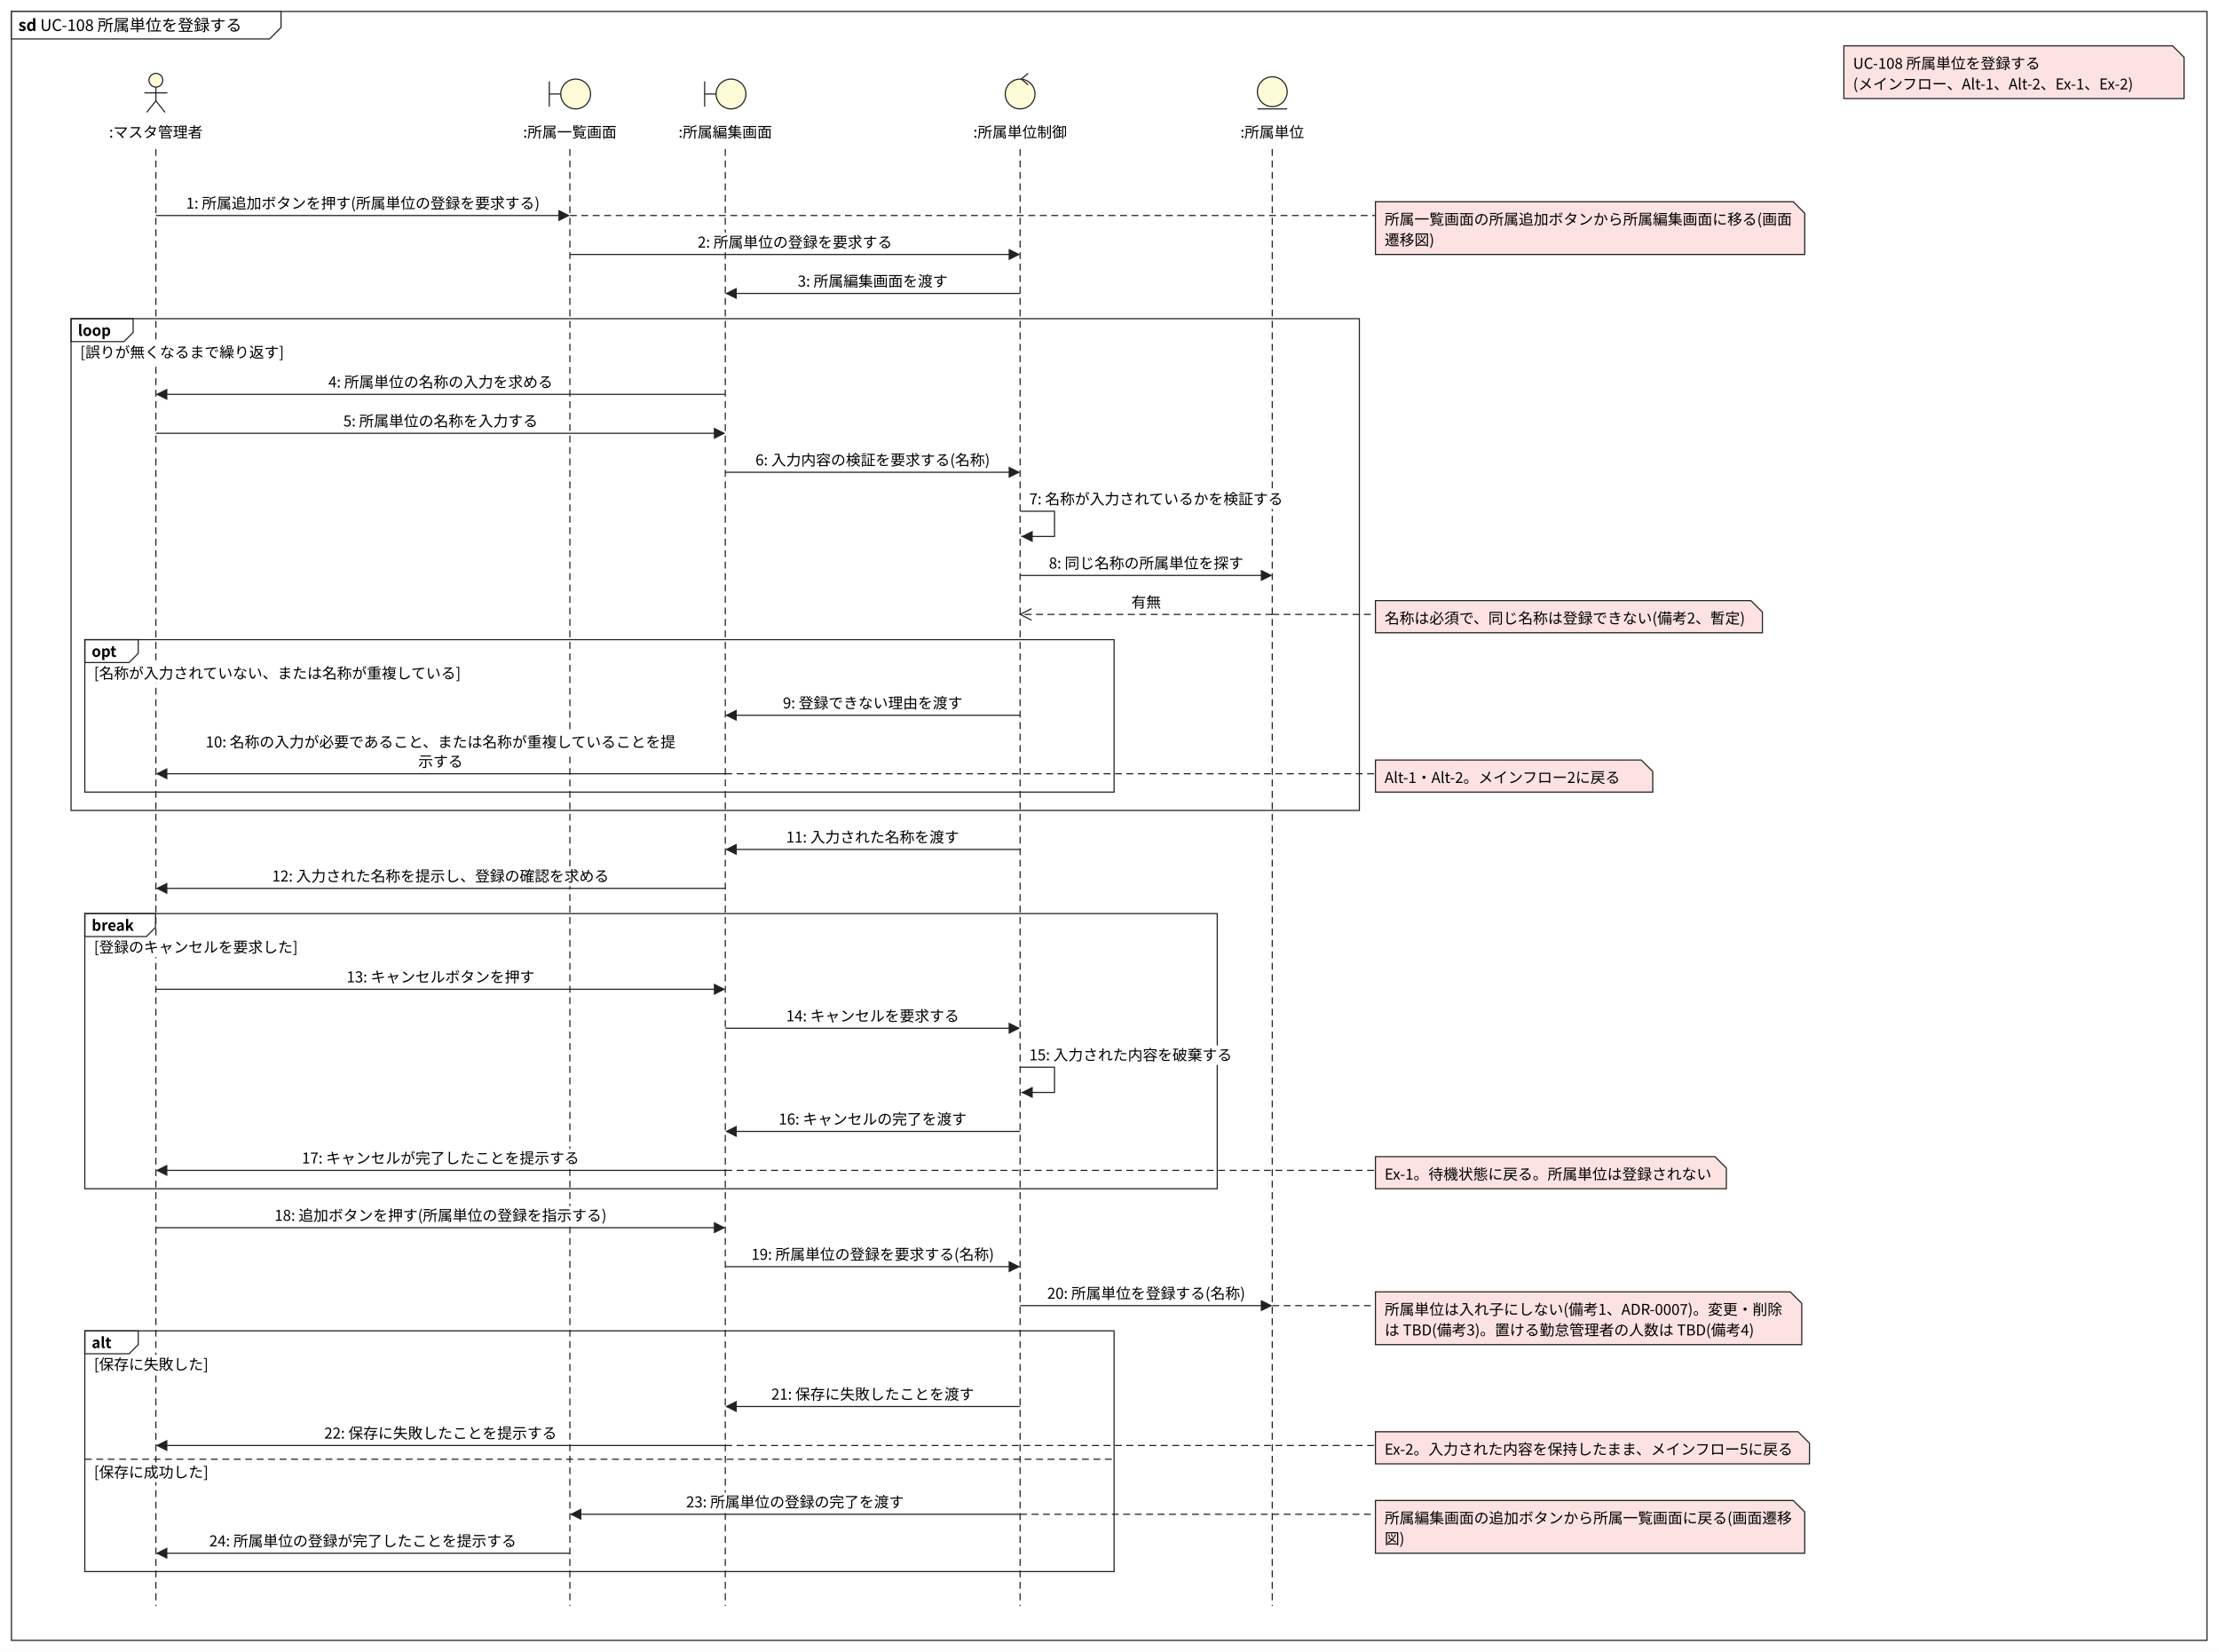
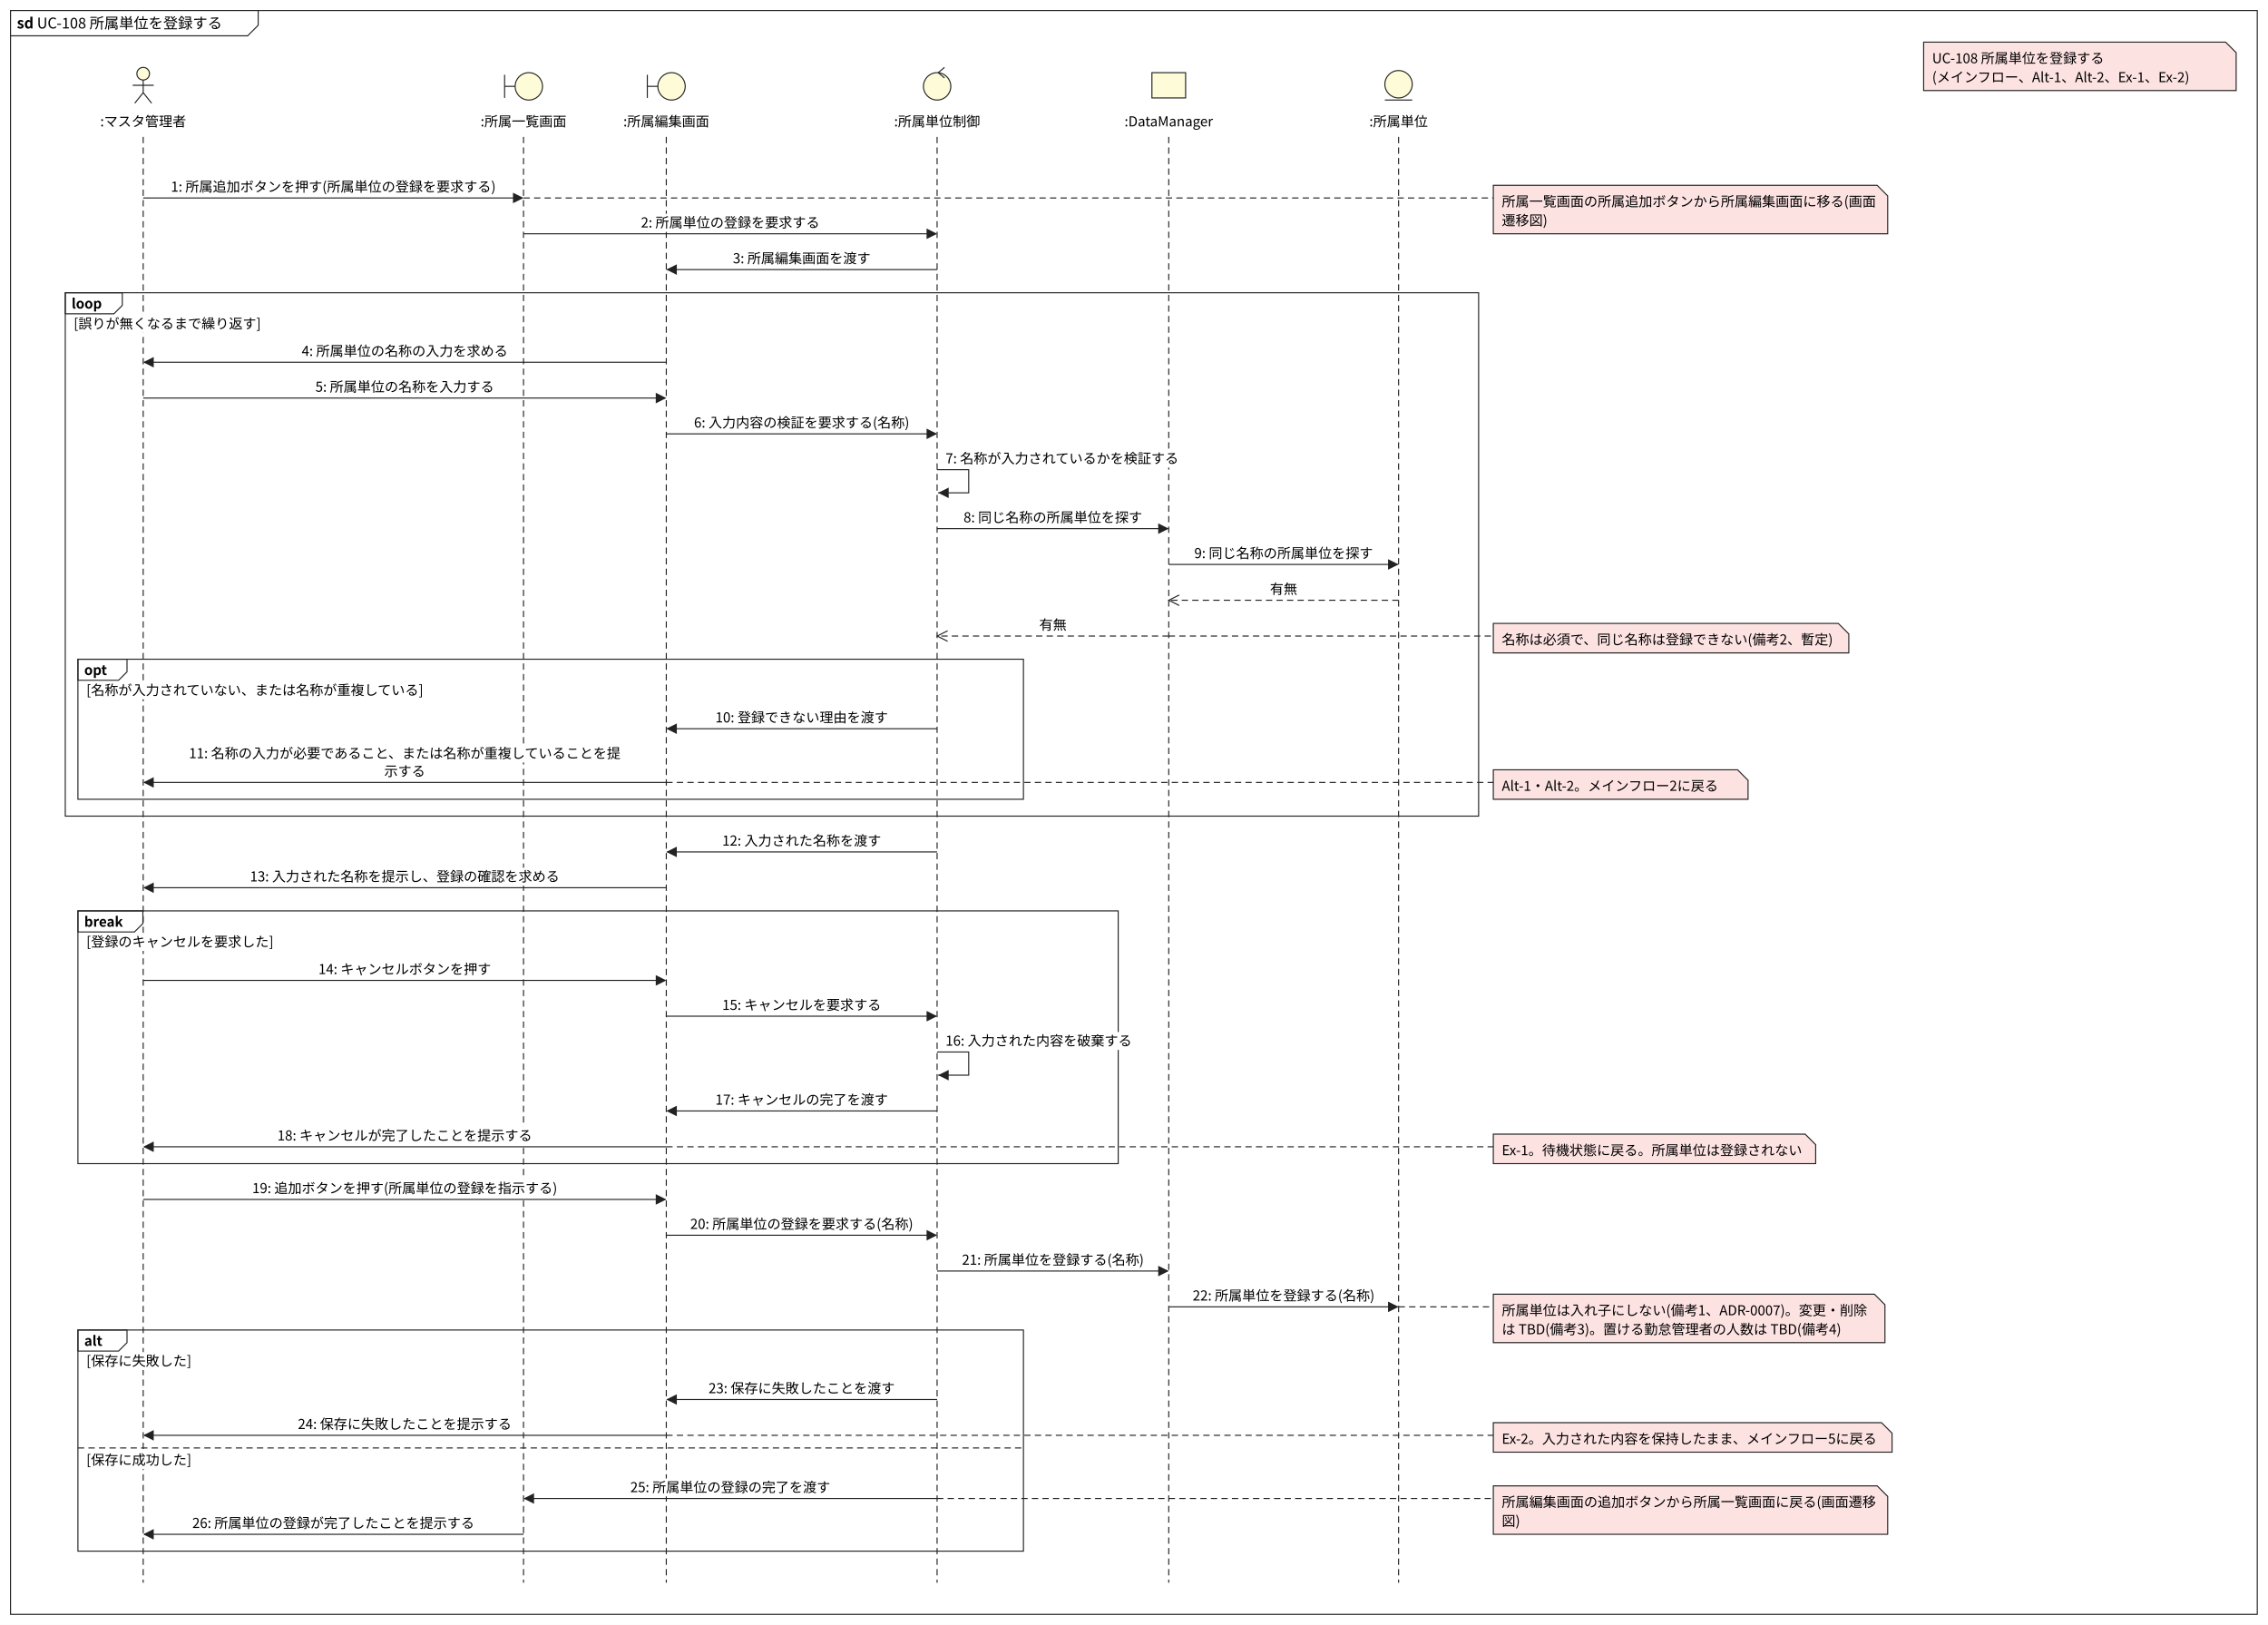
- <svg xmlns="http://www.w3.org/2000/svg" width="1936" height="1441" viewBox="0 0 1936 1441" font-family="'Noto Sans CJK JP','Noto Sans JP','Hiragino Sans','Yu Gothic','Meiryo','IPAGothic',sans-serif">
+ <svg xmlns="http://www.w3.org/2000/svg" width="2154" height="1543" viewBox="0 0 2154 1543" font-family="'Noto Sans CJK JP','Noto Sans JP','Hiragino Sans','Yu Gothic','Meiryo','IPAGothic',sans-serif">
  <rect width="100%" height="100%" fill="#fff" />
-   <rect x="10" y="10" width="1915.5" height="1421.0" fill="none" stroke="#222" />
+   <rect x="10" y="10" width="2133.8" height="1523.0" fill="none" stroke="#222" />
  <path d="M10 10 H245.2 V24 L235.2 34 H10 Z" fill="#fff" stroke="#222" />
  <line x1="136.0" y1="188.0" x2="496.2" y2="188.0" stroke="#222" stroke-width="1" />
  <polygon points="497.2,188.0 487.2,183.0 487.2,193.0" fill="#222" />
-   <line x1="497.2" y1="188.0" x2="1200.0" y2="188.0" stroke="#222" stroke-width="1" stroke-dasharray="6 4" />
+   <line x1="497.2" y1="188.0" x2="1418.3" y2="188.0" stroke="#222" stroke-width="1" stroke-dasharray="6 4" />
  <line x1="497.2" y1="222.0" x2="889.0" y2="222.0" stroke="#222" stroke-width="1" />
  <polygon points="890.0,222.0 880.0,217.0 880.0,227.0" fill="#222" />
  <line x1="890.0" y1="256.0" x2="633.8" y2="256.0" stroke="#222" stroke-width="1" />
  <polygon points="632.8,256.0 642.8,251.0 642.8,261.0" fill="#222" />
  <path d="M62 278 H116.16 V290 L108.16 298 H62 Z" fill="#fff" stroke="#222" />
  <line x1="632.8" y1="344.0" x2="137.0" y2="344.0" stroke="#222" stroke-width="1" />
  <polygon points="136.0,344.0 146.0,339.0 146.0,349.0" fill="#222" />
  <line x1="136.0" y1="378.0" x2="631.8" y2="378.0" stroke="#222" stroke-width="1" />
  <polygon points="632.8,378.0 622.8,373.0 622.8,383.0" fill="#222" />
  <line x1="632.8" y1="412.0" x2="889.0" y2="412.0" stroke="#222" stroke-width="1" />
  <polygon points="890.0,412.0 880.0,407.0 880.0,417.0" fill="#222" />
  <polyline points="890.02,446 920.02,446 920.02,468 891.02,468" fill="none" stroke="#222" />
  <polygon points="891.0,468.0 901.0,463.0 901.0,473.0" fill="#222" />
  <line x1="890.0" y1="502.0" x2="1109.0" y2="502.0" stroke="#222" stroke-width="1" />
  <polygon points="1110.0,502.0 1100.0,497.0 1100.0,507.0" fill="#222" />
-   <line x1="1110.0" y1="536.0" x2="891.0" y2="536.0" stroke="#222" stroke-width="1" stroke-dasharray="6 4" />
-   <polyline points="900.0,531.0 890.0,536.0 900.0,541.0" fill="none" stroke="#222" />
-   <line x1="1110.0" y1="536.0" x2="1200.0" y2="536.0" stroke="#222" stroke-width="1" stroke-dasharray="6 4" />
-   <path d="M74 558 H120.62 V570 L112.62 578 H74 Z" fill="#fff" stroke="#222" />
-   <line x1="890.0" y1="624.0" x2="633.8" y2="624.0" stroke="#222" stroke-width="1" />
-   <polygon points="632.8,624.0 642.8,619.0 642.8,629.0" fill="#222" />
-   <line x1="632.8" y1="675.0" x2="137.0" y2="675.0" stroke="#222" stroke-width="1" />
-   <polygon points="136.0,675.0 146.0,670.0 146.0,680.0" fill="#222" />
-   <line x1="632.8" y1="675.0" x2="1200.0" y2="675.0" stroke="#222" stroke-width="1" stroke-dasharray="6 4" />
-   <rect x="74.0" y="558.0" width="898.0" height="133.0" rx="0" fill="none" stroke="#222" />
-   <rect x="62.0" y="278.0" width="1124.0" height="429.0" rx="0" fill="none" stroke="#222" />
-   <line x1="890.0" y1="741.0" x2="633.8" y2="741.0" stroke="#222" stroke-width="1" />
-   <polygon points="632.8,741.0 642.8,736.0 642.8,746.0" fill="#222" />
-   <line x1="632.8" y1="775.0" x2="137.0" y2="775.0" stroke="#222" stroke-width="1" />
-   <polygon points="136.0,775.0 146.0,770.0 146.0,780.0" fill="#222" />
-   <path d="M74 797 H135.7 V809 L127.7 817 H74 Z" fill="#fff" stroke="#222" />
-   <line x1="136.0" y1="863.0" x2="631.8" y2="863.0" stroke="#222" stroke-width="1" />
-   <polygon points="632.8,863.0 622.8,858.0 622.8,868.0" fill="#222" />
-   <line x1="632.8" y1="897.0" x2="889.0" y2="897.0" stroke="#222" stroke-width="1" />
-   <polygon points="890.0,897.0 880.0,892.0 880.0,902.0" fill="#222" />
-   <polyline points="890.02,931 920.02,931 920.02,953 891.02,953" fill="none" stroke="#222" />
-   <polygon points="891.0,953.0 901.0,948.0 901.0,958.0" fill="#222" />
-   <line x1="890.0" y1="987.0" x2="633.8" y2="987.0" stroke="#222" stroke-width="1" />
-   <polygon points="632.8,987.0 642.8,982.0 642.8,992.0" fill="#222" />
-   <line x1="632.8" y1="1021.0" x2="137.0" y2="1021.0" stroke="#222" stroke-width="1" />
-   <polygon points="136.0,1021.0 146.0,1016.0 146.0,1026.0" fill="#222" />
-   <line x1="632.8" y1="1021.0" x2="1200.0" y2="1021.0" stroke="#222" stroke-width="1" stroke-dasharray="6 4" />
-   <rect x="74.0" y="797.0" width="988.0" height="240.0" rx="0" fill="none" stroke="#222" />
-   <line x1="136.0" y1="1071.0" x2="631.8" y2="1071.0" stroke="#222" stroke-width="1" />
-   <polygon points="632.8,1071.0 622.8,1066.0 622.8,1076.0" fill="#222" />
-   <line x1="632.8" y1="1105.0" x2="889.0" y2="1105.0" stroke="#222" stroke-width="1" />
-   <polygon points="890.0,1105.0 880.0,1100.0 880.0,1110.0" fill="#222" />
-   <line x1="890.0" y1="1139.0" x2="1109.0" y2="1139.0" stroke="#222" stroke-width="1" />
-   <polygon points="1110.0,1139.0 1100.0,1134.0 1100.0,1144.0" fill="#222" />
-   <line x1="1110.0" y1="1139.0" x2="1200.0" y2="1139.0" stroke="#222" stroke-width="1" stroke-dasharray="6 4" />
-   <path d="M74 1161 H120.62 V1173 L112.62 1181 H74 Z" fill="#fff" stroke="#222" />
-   <line x1="890.0" y1="1227.0" x2="633.8" y2="1227.0" stroke="#222" stroke-width="1" />
-   <polygon points="632.8,1227.0 642.8,1222.0 642.8,1232.0" fill="#222" />
-   <line x1="632.8" y1="1261.0" x2="137.0" y2="1261.0" stroke="#222" stroke-width="1" />
-   <polygon points="136.0,1261.0 146.0,1256.0 146.0,1266.0" fill="#222" />
-   <line x1="632.8" y1="1261.0" x2="1200.0" y2="1261.0" stroke="#222" stroke-width="1" stroke-dasharray="6 4" />
-   <line x1="890.0" y1="1321.0" x2="498.2" y2="1321.0" stroke="#222" stroke-width="1" />
-   <polygon points="497.2,1321.0 507.2,1316.0 507.2,1326.0" fill="#222" />
-   <line x1="890.0" y1="1321.0" x2="1200.0" y2="1321.0" stroke="#222" stroke-width="1" stroke-dasharray="6 4" />
-   <line x1="497.2" y1="1355.0" x2="137.0" y2="1355.0" stroke="#222" stroke-width="1" />
-   <polygon points="136.0,1355.0 146.0,1350.0 146.0,1360.0" fill="#222" />
-   <rect x="74.0" y="1161.0" width="898.0" height="210.0" rx="0" fill="none" stroke="#222" />
-   <line x1="74.0" y1="1273.0" x2="972.0" y2="1273.0" stroke="#222" stroke-width="1" stroke-dasharray="6 4" />
+   <line x1="1110.0" y1="536.0" x2="1327.3" y2="536.0" stroke="#222" stroke-width="1" />
+   <polygon points="1328.3,536.0 1318.3,531.0 1318.3,541.0" fill="#222" />
+   <line x1="1328.3" y1="570.0" x2="1111.0" y2="570.0" stroke="#222" stroke-width="1" stroke-dasharray="6 4" />
+   <polyline points="1120.0,565.0 1110.0,570.0 1120.0,575.0" fill="none" stroke="#222" />
+   <line x1="1110.0" y1="604.0" x2="891.0" y2="604.0" stroke="#222" stroke-width="1" stroke-dasharray="6 4" />
+   <polyline points="900.0,599.0 890.0,604.0 900.0,609.0" fill="none" stroke="#222" />
+   <line x1="1110.0" y1="604.0" x2="1418.3" y2="604.0" stroke="#222" stroke-width="1" stroke-dasharray="6 4" />
+   <path d="M74 626 H120.62 V638 L112.62 646 H74 Z" fill="#fff" stroke="#222" />
+   <line x1="890.0" y1="692.0" x2="633.8" y2="692.0" stroke="#222" stroke-width="1" />
+   <polygon points="632.8,692.0 642.8,687.0 642.8,697.0" fill="#222" />
+   <line x1="632.8" y1="743.0" x2="137.0" y2="743.0" stroke="#222" stroke-width="1" />
+   <polygon points="136.0,743.0 146.0,738.0 146.0,748.0" fill="#222" />
+   <line x1="632.8" y1="743.0" x2="1418.3" y2="743.0" stroke="#222" stroke-width="1" stroke-dasharray="6 4" />
+   <rect x="74.0" y="626.0" width="898.0" height="133.0" rx="0" fill="none" stroke="#222" />
+   <rect x="62.0" y="278.0" width="1342.3" height="497.0" rx="0" fill="none" stroke="#222" />
+   <line x1="890.0" y1="809.0" x2="633.8" y2="809.0" stroke="#222" stroke-width="1" />
+   <polygon points="632.8,809.0 642.8,804.0 642.8,814.0" fill="#222" />
+   <line x1="632.8" y1="843.0" x2="137.0" y2="843.0" stroke="#222" stroke-width="1" />
+   <polygon points="136.0,843.0 146.0,838.0 146.0,848.0" fill="#222" />
+   <path d="M74 865 H135.7 V877 L127.7 885 H74 Z" fill="#fff" stroke="#222" />
+   <line x1="136.0" y1="931.0" x2="631.8" y2="931.0" stroke="#222" stroke-width="1" />
+   <polygon points="632.8,931.0 622.8,926.0 622.8,936.0" fill="#222" />
+   <line x1="632.8" y1="965.0" x2="889.0" y2="965.0" stroke="#222" stroke-width="1" />
+   <polygon points="890.0,965.0 880.0,960.0 880.0,970.0" fill="#222" />
+   <polyline points="890.02,999 920.02,999 920.02,1021 891.02,1021" fill="none" stroke="#222" />
+   <polygon points="891.0,1021.0 901.0,1016.0 901.0,1026.0" fill="#222" />
+   <line x1="890.0" y1="1055.0" x2="633.8" y2="1055.0" stroke="#222" stroke-width="1" />
+   <polygon points="632.8,1055.0 642.8,1050.0 642.8,1060.0" fill="#222" />
+   <line x1="632.8" y1="1089.0" x2="137.0" y2="1089.0" stroke="#222" stroke-width="1" />
+   <polygon points="136.0,1089.0 146.0,1084.0 146.0,1094.0" fill="#222" />
+   <line x1="632.8" y1="1089.0" x2="1418.3" y2="1089.0" stroke="#222" stroke-width="1" stroke-dasharray="6 4" />
+   <rect x="74.0" y="865.0" width="988.0" height="240.0" rx="0" fill="none" stroke="#222" />
+   <line x1="136.0" y1="1139.0" x2="631.8" y2="1139.0" stroke="#222" stroke-width="1" />
+   <polygon points="632.8,1139.0 622.8,1134.0 622.8,1144.0" fill="#222" />
+   <line x1="632.8" y1="1173.0" x2="889.0" y2="1173.0" stroke="#222" stroke-width="1" />
+   <polygon points="890.0,1173.0 880.0,1168.0 880.0,1178.0" fill="#222" />
+   <line x1="890.0" y1="1207.0" x2="1109.0" y2="1207.0" stroke="#222" stroke-width="1" />
+   <polygon points="1110.0,1207.0 1100.0,1202.0 1100.0,1212.0" fill="#222" />
+   <line x1="1110.0" y1="1241.0" x2="1327.3" y2="1241.0" stroke="#222" stroke-width="1" />
+   <polygon points="1328.3,1241.0 1318.3,1236.0 1318.3,1246.0" fill="#222" />
+   <line x1="1328.3" y1="1241.0" x2="1418.3" y2="1241.0" stroke="#222" stroke-width="1" stroke-dasharray="6 4" />
+   <path d="M74 1263 H120.62 V1275 L112.62 1283 H74 Z" fill="#fff" stroke="#222" />
+   <line x1="890.0" y1="1329.0" x2="633.8" y2="1329.0" stroke="#222" stroke-width="1" />
+   <polygon points="632.8,1329.0 642.8,1324.0 642.8,1334.0" fill="#222" />
+   <line x1="632.8" y1="1363.0" x2="137.0" y2="1363.0" stroke="#222" stroke-width="1" />
+   <polygon points="136.0,1363.0 146.0,1358.0 146.0,1368.0" fill="#222" />
+   <line x1="632.8" y1="1363.0" x2="1418.3" y2="1363.0" stroke="#222" stroke-width="1" stroke-dasharray="6 4" />
+   <line x1="890.0" y1="1423.0" x2="498.2" y2="1423.0" stroke="#222" stroke-width="1" />
+   <polygon points="497.2,1423.0 507.2,1418.0 507.2,1428.0" fill="#222" />
+   <line x1="890.0" y1="1423.0" x2="1418.3" y2="1423.0" stroke="#222" stroke-width="1" stroke-dasharray="6 4" />
+   <line x1="497.2" y1="1457.0" x2="137.0" y2="1457.0" stroke="#222" stroke-width="1" />
+   <polygon points="136.0,1457.0 146.0,1452.0 146.0,1462.0" fill="#222" />
+   <rect x="74.0" y="1263.0" width="898.0" height="210.0" rx="0" fill="none" stroke="#222" />
+   <line x1="74.0" y1="1375.0" x2="972.0" y2="1375.0" stroke="#222" stroke-width="1" stroke-dasharray="6 4" />
  <circle cx="136" cy="70" r="6" fill="#fefbd8" stroke="#222" />
  <path d="M136 76 V88 M126 81 H146 M136 88 L128 98 M136 88 L144 98" fill="none" stroke="#222" />
-   <line x1="136.0" y1="130.0" x2="136.0" y2="1401.0" stroke="#222" stroke-width="1" stroke-dasharray="6 4" />
+   <line x1="136.0" y1="130.0" x2="136.0" y2="1503.0" stroke="#222" stroke-width="1" stroke-dasharray="6 4" />
  <circle cx="502.24" cy="82" r="13" fill="#fefbd8" stroke="#222" />
  <path d="M489.24 82 H479.24 M479.24 71 V93" fill="none" stroke="#222" />
-   <line x1="497.2" y1="130.0" x2="497.2" y2="1401.0" stroke="#222" stroke-width="1" stroke-dasharray="6 4" />
+   <line x1="497.2" y1="130.0" x2="497.2" y2="1503.0" stroke="#222" stroke-width="1" stroke-dasharray="6 4" />
  <circle cx="637.78" cy="82" r="13" fill="#fefbd8" stroke="#222" />
  <path d="M624.78 82 H614.78 M614.78 71 V93" fill="none" stroke="#222" />
-   <line x1="632.8" y1="130.0" x2="632.8" y2="1401.0" stroke="#222" stroke-width="1" stroke-dasharray="6 4" />
+   <line x1="632.8" y1="130.0" x2="632.8" y2="1503.0" stroke="#222" stroke-width="1" stroke-dasharray="6 4" />
  <circle cx="890.02" cy="82" r="13" fill="#fefbd8" stroke="#222" />
  <path d="M891.02 69 l6 -5 M891.02 69 l6 5" fill="none" stroke="#222" />
-   <line x1="890.0" y1="130.0" x2="890.0" y2="1401.0" stroke="#222" stroke-width="1" stroke-dasharray="6 4" />
-   <circle cx="1110.02" cy="80" r="13" fill="#fefbd8" stroke="#222" />
-   <path d="M1097.02 95 H1123.02" fill="none" stroke="#222" />
-   <line x1="1110.0" y1="130.0" x2="1110.0" y2="1401.0" stroke="#222" stroke-width="1" stroke-dasharray="6 4" />
+   <line x1="890.0" y1="130.0" x2="890.0" y2="1503.0" stroke="#222" stroke-width="1" stroke-dasharray="6 4" />
+   <rect x="1094.02" y="69" width="32" height="24" fill="#fefbd8" stroke="#222" />
+   <line x1="1110.0" y1="130.0" x2="1110.0" y2="1503.0" stroke="#222" stroke-width="1" stroke-dasharray="6 4" />
+   <circle cx="1328.26" cy="80" r="13" fill="#fefbd8" stroke="#222" />
+   <path d="M1315.26 95 H1341.26" fill="none" stroke="#222" />
+   <line x1="1328.3" y1="130.0" x2="1328.3" y2="1503.0" stroke="#222" stroke-width="1" stroke-dasharray="6 4" />
  <rect x="152.8" y="169.0" width="327.7" height="17.0" fill="#fff" />
  <text x="316.6" y="182.0" font-size="13" text-anchor="middle">1: 所属追加ボタンを押す(所属単位の登録を要求する)</text>
  <rect x="602.3" y="203.0" width="182.6" height="17.0" fill="#fff" />
  <text x="693.6" y="216.0" font-size="13" text-anchor="middle">2: 所属単位の登録を要求する</text>
  <rect x="689.6" y="237.0" width="143.6" height="17.0" fill="#fff" />
  <text x="761.4" y="250.0" font-size="13" text-anchor="middle">3: 所属編集画面を渡す</text>
  <text x="68.0" y="293.0" font-size="13" text-anchor="start" font-weight="bold">loop</text>
  <rect x="68.0" y="299.0" width="188.1" height="17.0" fill="#fff" />
  <text x="70.0" y="312.0" font-size="13" text-anchor="start">[誤りが無くなるまで繰り返す]</text>
  <rect x="280.1" y="325.0" width="208.6" height="17.0" fill="#fff" />
  <text x="384.4" y="338.0" font-size="13" text-anchor="middle">4: 所属単位の名称の入力を求める</text>
  <rect x="293.1" y="359.0" width="182.6" height="17.0" fill="#fff" />
  <text x="384.4" y="372.0" font-size="13" text-anchor="middle">5: 所属単位の名称を入力する</text>
  <rect x="649.5" y="393.0" width="223.7" height="17.0" fill="#fff" />
  <text x="761.4" y="406.0" font-size="13" text-anchor="middle">6: 入力内容の検証を要求する(名称)</text>
  <rect x="896.0" y="427.0" width="234.6" height="17.0" fill="#fff" />
  <text x="898.0" y="440.0" font-size="13" text-anchor="start">7: 名称が入力されているかを検証する</text>
  <rect x="908.7" y="483.0" width="182.6" height="17.0" fill="#fff" />
  <text x="1000.0" y="496.0" font-size="13" text-anchor="middle">8: 同じ名称の所属単位を探す</text>
-   <rect x="985.0" y="517.0" width="30.0" height="17.0" fill="#fff" />
-   <text x="1000.0" y="530.0" font-size="13" text-anchor="middle">有無</text>
-   <text x="80.0" y="573.0" font-size="13" text-anchor="start" font-weight="bold">opt</text>
-   <rect x="80.0" y="579.0" width="331.1" height="17.0" fill="#fff" />
-   <text x="82.0" y="592.0" font-size="13" text-anchor="start">[名称が入力されていない、または名称が重複している]</text>
-   <rect x="676.6" y="605.0" width="169.6" height="17.0" fill="#fff" />
-   <text x="761.4" y="618.0" font-size="13" text-anchor="middle">9: 登録できない理由を渡す</text>
-   <rect x="172.3" y="639.0" width="424.2" height="17.0" fill="#fff" />
-   <text x="384.4" y="652.0" font-size="13" text-anchor="middle">10: 名称の入力が必要であること、または名称が重複していることを提</text>
-   <rect x="362.9" y="656.0" width="43.0" height="17.0" fill="#fff" />
-   <text x="384.4" y="669.0" font-size="13" text-anchor="middle">示する</text>
-   <rect x="679.3" y="722.0" width="164.2" height="17.0" fill="#fff" />
-   <text x="761.4" y="735.0" font-size="13" text-anchor="middle">11: 入力された名称を渡す</text>
-   <rect x="230.8" y="756.0" width="307.2" height="17.0" fill="#fff" />
-   <text x="384.4" y="769.0" font-size="13" text-anchor="middle">12: 入力された名称を提示し、登録の確認を求める</text>
-   <text x="80.0" y="812.0" font-size="13" text-anchor="start" font-weight="bold">break</text>
-   <rect x="80.0" y="818.0" width="188.1" height="17.0" fill="#fff" />
-   <text x="82.0" y="831.0" font-size="13" text-anchor="start">[登録のキャンセルを要求した]</text>
-   <rect x="295.8" y="844.0" width="177.2" height="17.0" fill="#fff" />
-   <text x="384.4" y="857.0" font-size="13" text-anchor="middle">13: キャンセルボタンを押す</text>
-   <rect x="679.3" y="878.0" width="164.2" height="17.0" fill="#fff" />
-   <text x="761.4" y="891.0" font-size="13" text-anchor="middle">14: キャンセルを要求する</text>
-   <rect x="896.0" y="912.0" width="190.2" height="17.0" fill="#fff" />
-   <text x="898.0" y="925.0" font-size="13" text-anchor="start">15: 入力された内容を破棄する</text>
-   <rect x="672.8" y="968.0" width="177.2" height="17.0" fill="#fff" />
-   <text x="761.4" y="981.0" font-size="13" text-anchor="middle">16: キャンセルの完了を渡す</text>
-   <rect x="256.8" y="1002.0" width="255.2" height="17.0" fill="#fff" />
-   <text x="384.4" y="1015.0" font-size="13" text-anchor="middle">17: キャンセルが完了したことを提示する</text>
-   <rect x="229.8" y="1052.0" width="309.2" height="17.0" fill="#fff" />
-   <text x="384.4" y="1065.0" font-size="13" text-anchor="middle">18: 追加ボタンを押す(所属単位の登録を指示する)</text>
-   <rect x="645.8" y="1086.0" width="231.2" height="17.0" fill="#fff" />
-   <text x="761.4" y="1099.0" font-size="13" text-anchor="middle">19: 所属単位の登録を要求する(名称)</text>
-   <rect x="903.9" y="1120.0" width="192.2" height="17.0" fill="#fff" />
-   <text x="1000.0" y="1133.0" font-size="13" text-anchor="middle">20: 所属単位を登録する(名称)</text>
-   <text x="80.0" y="1176.0" font-size="13" text-anchor="start" font-weight="bold">alt</text>
-   <rect x="80.0" y="1182.0" width="110.1" height="17.0" fill="#fff" />
-   <text x="82.0" y="1195.0" font-size="13" text-anchor="start">[保存に失敗した]</text>
-   <rect x="666.3" y="1208.0" width="190.2" height="17.0" fill="#fff" />
-   <text x="761.4" y="1221.0" font-size="13" text-anchor="middle">21: 保存に失敗したことを渡す</text>
-   <rect x="276.3" y="1242.0" width="216.2" height="17.0" fill="#fff" />
-   <text x="384.4" y="1255.0" font-size="13" text-anchor="middle">22: 保存に失敗したことを提示する</text>
-   <rect x="80.0" y="1276.0" width="110.1" height="17.0" fill="#fff" />
-   <text x="82.0" y="1289.0" font-size="13" text-anchor="start">[保存に成功した]</text>
-   <rect x="592.0" y="1302.0" width="203.2" height="17.0" fill="#fff" />
-   <text x="693.6" y="1315.0" font-size="13" text-anchor="middle">23: 所属単位の登録の完了を渡す</text>
-   <rect x="176.0" y="1336.0" width="281.2" height="17.0" fill="#fff" />
-   <text x="316.6" y="1349.0" font-size="13" text-anchor="middle">24: 所属単位の登録が完了したことを提示する</text>
+   <rect x="1127.8" y="517.0" width="182.6" height="17.0" fill="#fff" />
+   <text x="1219.1" y="530.0" font-size="13" text-anchor="middle">9: 同じ名称の所属単位を探す</text>
+   <rect x="1204.1" y="551.0" width="30.0" height="17.0" fill="#fff" />
+   <text x="1219.1" y="564.0" font-size="13" text-anchor="middle">有無</text>
+   <rect x="985.0" y="585.0" width="30.0" height="17.0" fill="#fff" />
+   <text x="1000.0" y="598.0" font-size="13" text-anchor="middle">有無</text>
+   <text x="80.0" y="641.0" font-size="13" text-anchor="start" font-weight="bold">opt</text>
+   <rect x="80.0" y="647.0" width="331.1" height="17.0" fill="#fff" />
+   <text x="82.0" y="660.0" font-size="13" text-anchor="start">[名称が入力されていない、または名称が重複している]</text>
+   <rect x="672.8" y="673.0" width="177.2" height="17.0" fill="#fff" />
+   <text x="761.4" y="686.0" font-size="13" text-anchor="middle">10: 登録できない理由を渡す</text>
+   <rect x="172.3" y="707.0" width="424.2" height="17.0" fill="#fff" />
+   <text x="384.4" y="720.0" font-size="13" text-anchor="middle">11: 名称の入力が必要であること、または名称が重複していることを提</text>
+   <rect x="362.9" y="724.0" width="43.0" height="17.0" fill="#fff" />
+   <text x="384.4" y="737.0" font-size="13" text-anchor="middle">示する</text>
+   <rect x="679.3" y="790.0" width="164.2" height="17.0" fill="#fff" />
+   <text x="761.4" y="803.0" font-size="13" text-anchor="middle">12: 入力された名称を渡す</text>
+   <rect x="230.8" y="824.0" width="307.2" height="17.0" fill="#fff" />
+   <text x="384.4" y="837.0" font-size="13" text-anchor="middle">13: 入力された名称を提示し、登録の確認を求める</text>
+   <text x="80.0" y="880.0" font-size="13" text-anchor="start" font-weight="bold">break</text>
+   <rect x="80.0" y="886.0" width="188.1" height="17.0" fill="#fff" />
+   <text x="82.0" y="899.0" font-size="13" text-anchor="start">[登録のキャンセルを要求した]</text>
+   <rect x="295.8" y="912.0" width="177.2" height="17.0" fill="#fff" />
+   <text x="384.4" y="925.0" font-size="13" text-anchor="middle">14: キャンセルボタンを押す</text>
+   <rect x="679.3" y="946.0" width="164.2" height="17.0" fill="#fff" />
+   <text x="761.4" y="959.0" font-size="13" text-anchor="middle">15: キャンセルを要求する</text>
+   <rect x="896.0" y="980.0" width="190.2" height="17.0" fill="#fff" />
+   <text x="898.0" y="993.0" font-size="13" text-anchor="start">16: 入力された内容を破棄する</text>
+   <rect x="672.8" y="1036.0" width="177.2" height="17.0" fill="#fff" />
+   <text x="761.4" y="1049.0" font-size="13" text-anchor="middle">17: キャンセルの完了を渡す</text>
+   <rect x="256.8" y="1070.0" width="255.2" height="17.0" fill="#fff" />
+   <text x="384.4" y="1083.0" font-size="13" text-anchor="middle">18: キャンセルが完了したことを提示する</text>
+   <rect x="229.8" y="1120.0" width="309.2" height="17.0" fill="#fff" />
+   <text x="384.4" y="1133.0" font-size="13" text-anchor="middle">19: 追加ボタンを押す(所属単位の登録を指示する)</text>
+   <rect x="645.8" y="1154.0" width="231.2" height="17.0" fill="#fff" />
+   <text x="761.4" y="1167.0" font-size="13" text-anchor="middle">20: 所属単位の登録を要求する(名称)</text>
+   <rect x="903.9" y="1188.0" width="192.2" height="17.0" fill="#fff" />
+   <text x="1000.0" y="1201.0" font-size="13" text-anchor="middle">21: 所属単位を登録する(名称)</text>
+   <rect x="1123.0" y="1222.0" width="192.2" height="17.0" fill="#fff" />
+   <text x="1219.1" y="1235.0" font-size="13" text-anchor="middle">22: 所属単位を登録する(名称)</text>
+   <text x="80.0" y="1278.0" font-size="13" text-anchor="start" font-weight="bold">alt</text>
+   <rect x="80.0" y="1284.0" width="110.1" height="17.0" fill="#fff" />
+   <text x="82.0" y="1297.0" font-size="13" text-anchor="start">[保存に失敗した]</text>
+   <rect x="666.3" y="1310.0" width="190.2" height="17.0" fill="#fff" />
+   <text x="761.4" y="1323.0" font-size="13" text-anchor="middle">23: 保存に失敗したことを渡す</text>
+   <rect x="276.3" y="1344.0" width="216.2" height="17.0" fill="#fff" />
+   <text x="384.4" y="1357.0" font-size="13" text-anchor="middle">24: 保存に失敗したことを提示する</text>
+   <rect x="80.0" y="1378.0" width="110.1" height="17.0" fill="#fff" />
+   <text x="82.0" y="1391.0" font-size="13" text-anchor="start">[保存に成功した]</text>
+   <rect x="592.0" y="1404.0" width="203.2" height="17.0" fill="#fff" />
+   <text x="693.6" y="1417.0" font-size="13" text-anchor="middle">25: 所属単位の登録の完了を渡す</text>
+   <rect x="176.0" y="1438.0" width="281.2" height="17.0" fill="#fff" />
+   <text x="316.6" y="1451.0" font-size="13" text-anchor="middle">26: 所属単位の登録が完了したことを提示する</text>
  <text x="136.0" y="120.0" font-size="13" text-anchor="middle">:マスタ管理者</text>
  <text x="497.2" y="120.0" font-size="13" text-anchor="middle">:所属一覧画面</text>
  <text x="632.8" y="120.0" font-size="13" text-anchor="middle">:所属編集画面</text>
  <text x="890.0" y="120.0" font-size="13" text-anchor="middle">:所属単位制御</text>
-   <text x="1110.0" y="120.0" font-size="13" text-anchor="middle">:所属単位</text>
-   <path d="M1200.02 176 H1564.56 L1574.56 186 V222 H1200.02 Z" fill="#fde2e2" stroke="#222" />
-   <text x="1208.0" y="196.0" font-size="13" text-anchor="start">所属一覧画面の所属追加ボタンから所属編集画面に移る(画面</text>
-   <text x="1208.0" y="214.0" font-size="13" text-anchor="start">遷移図)</text>
-   <path d="M1200.02 524 H1527.64 L1537.64 534 V552 H1200.02 Z" fill="#fde2e2" stroke="#222" />
-   <text x="1208.0" y="544.0" font-size="13" text-anchor="start">名称は必須で、同じ名称は登録できない(備考2、暫定)</text>
-   <path d="M1200.02 663 H1431.96 L1441.96 673 V691 H1200.02 Z" fill="#fde2e2" stroke="#222" />
-   <text x="1208.0" y="683.0" font-size="13" text-anchor="start">Alt-1・Alt-2。メインフロー2に戻る</text>
-   <path d="M1200.02 1009 H1496.18 L1506.18 1019 V1037 H1200.02 Z" fill="#fde2e2" stroke="#222" />
-   <text x="1208.0" y="1029.0" font-size="13" text-anchor="start">Ex-1。待機状態に戻る。所属単位は登録されない</text>
-   <path d="M1200.02 1127 H1561.96 L1571.96 1137 V1173 H1200.02 Z" fill="#fde2e2" stroke="#222" />
-   <text x="1208.0" y="1147.0" font-size="13" text-anchor="start">所属単位は入れ子にしない(備考1、ADR-0007)。変更・削除</text>
-   <text x="1208.0" y="1165.0" font-size="13" text-anchor="start">は TBD(備考3)。置ける勤怠管理者の人数は TBD(備考4)</text>
-   <path d="M1200.02 1249 H1568.72 L1578.72 1259 V1277 H1200.02 Z" fill="#fde2e2" stroke="#222" />
-   <text x="1208.0" y="1269.0" font-size="13" text-anchor="start">Ex-2。入力された内容を保持したまま、メインフロー5に戻る</text>
-   <path d="M1200.02 1309 H1564.56 L1574.56 1319 V1355 H1200.02 Z" fill="#fde2e2" stroke="#222" />
-   <text x="1208.0" y="1329.0" font-size="13" text-anchor="start">所属編集画面の追加ボタンから所属一覧画面に戻る(画面遷移</text>
-   <text x="1208.0" y="1347.0" font-size="13" text-anchor="start">図)</text>
-   <path d="M1608.72 40 H1895.52 L1905.52 50 V86 H1608.72 Z" fill="#fde2e2" stroke="#222" />
-   <text x="1616.7" y="60.0" font-size="13" text-anchor="start">UC-108 所属単位を登録する</text>
-   <text x="1616.7" y="78.0" font-size="13" text-anchor="start">(メインフロー、Alt-1、Alt-2、Ex-1、Ex-2)</text>
+   <text x="1110.0" y="120.0" font-size="13" text-anchor="middle">:DataManager</text>
+   <text x="1328.3" y="120.0" font-size="13" text-anchor="middle">:所属単位</text>
+   <path d="M1418.26 176 H1782.8 L1792.8 186 V222 H1418.26 Z" fill="#fde2e2" stroke="#222" />
+   <text x="1426.3" y="196.0" font-size="13" text-anchor="start">所属一覧画面の所属追加ボタンから所属編集画面に移る(画面</text>
+   <text x="1426.3" y="214.0" font-size="13" text-anchor="start">遷移図)</text>
+   <path d="M1418.26 592 H1745.88 L1755.88 602 V620 H1418.26 Z" fill="#fde2e2" stroke="#222" />
+   <text x="1426.3" y="612.0" font-size="13" text-anchor="start">名称は必須で、同じ名称は登録できない(備考2、暫定)</text>
+   <path d="M1418.26 731 H1650.2 L1660.2 741 V759 H1418.26 Z" fill="#fde2e2" stroke="#222" />
+   <text x="1426.3" y="751.0" font-size="13" text-anchor="start">Alt-1・Alt-2。メインフロー2に戻る</text>
+   <path d="M1418.26 1077 H1714.42 L1724.42 1087 V1105 H1418.26 Z" fill="#fde2e2" stroke="#222" />
+   <text x="1426.3" y="1097.0" font-size="13" text-anchor="start">Ex-1。待機状態に戻る。所属単位は登録されない</text>
+   <path d="M1418.26 1229 H1780.2 L1790.2 1239 V1275 H1418.26 Z" fill="#fde2e2" stroke="#222" />
+   <text x="1426.3" y="1249.0" font-size="13" text-anchor="start">所属単位は入れ子にしない(備考1、ADR-0007)。変更・削除</text>
+   <text x="1426.3" y="1267.0" font-size="13" text-anchor="start">は TBD(備考3)。置ける勤怠管理者の人数は TBD(備考4)</text>
+   <path d="M1418.26 1351 H1786.96 L1796.96 1361 V1379 H1418.26 Z" fill="#fde2e2" stroke="#222" />
+   <text x="1426.3" y="1371.0" font-size="13" text-anchor="start">Ex-2。入力された内容を保持したまま、メインフロー5に戻る</text>
+   <path d="M1418.26 1411 H1782.8 L1792.8 1421 V1457 H1418.26 Z" fill="#fde2e2" stroke="#222" />
+   <text x="1426.3" y="1431.0" font-size="13" text-anchor="start">所属編集画面の追加ボタンから所属一覧画面に戻る(画面遷移</text>
+   <text x="1426.3" y="1449.0" font-size="13" text-anchor="start">図)</text>
+   <path d="M1826.96 40 H2113.76 L2123.76 50 V86 H1826.96 Z" fill="#fde2e2" stroke="#222" />
+   <text x="1835.0" y="60.0" font-size="13" text-anchor="start">UC-108 所属単位を登録する</text>
+   <text x="1835.0" y="78.0" font-size="13" text-anchor="start">(メインフロー、Alt-1、Alt-2、Ex-1、Ex-2)</text>
  <text x="16" y="27" font-size="14">
    <tspan font-weight="bold">sd</tspan> UC-108 所属単位を登録する</text>
</svg>
